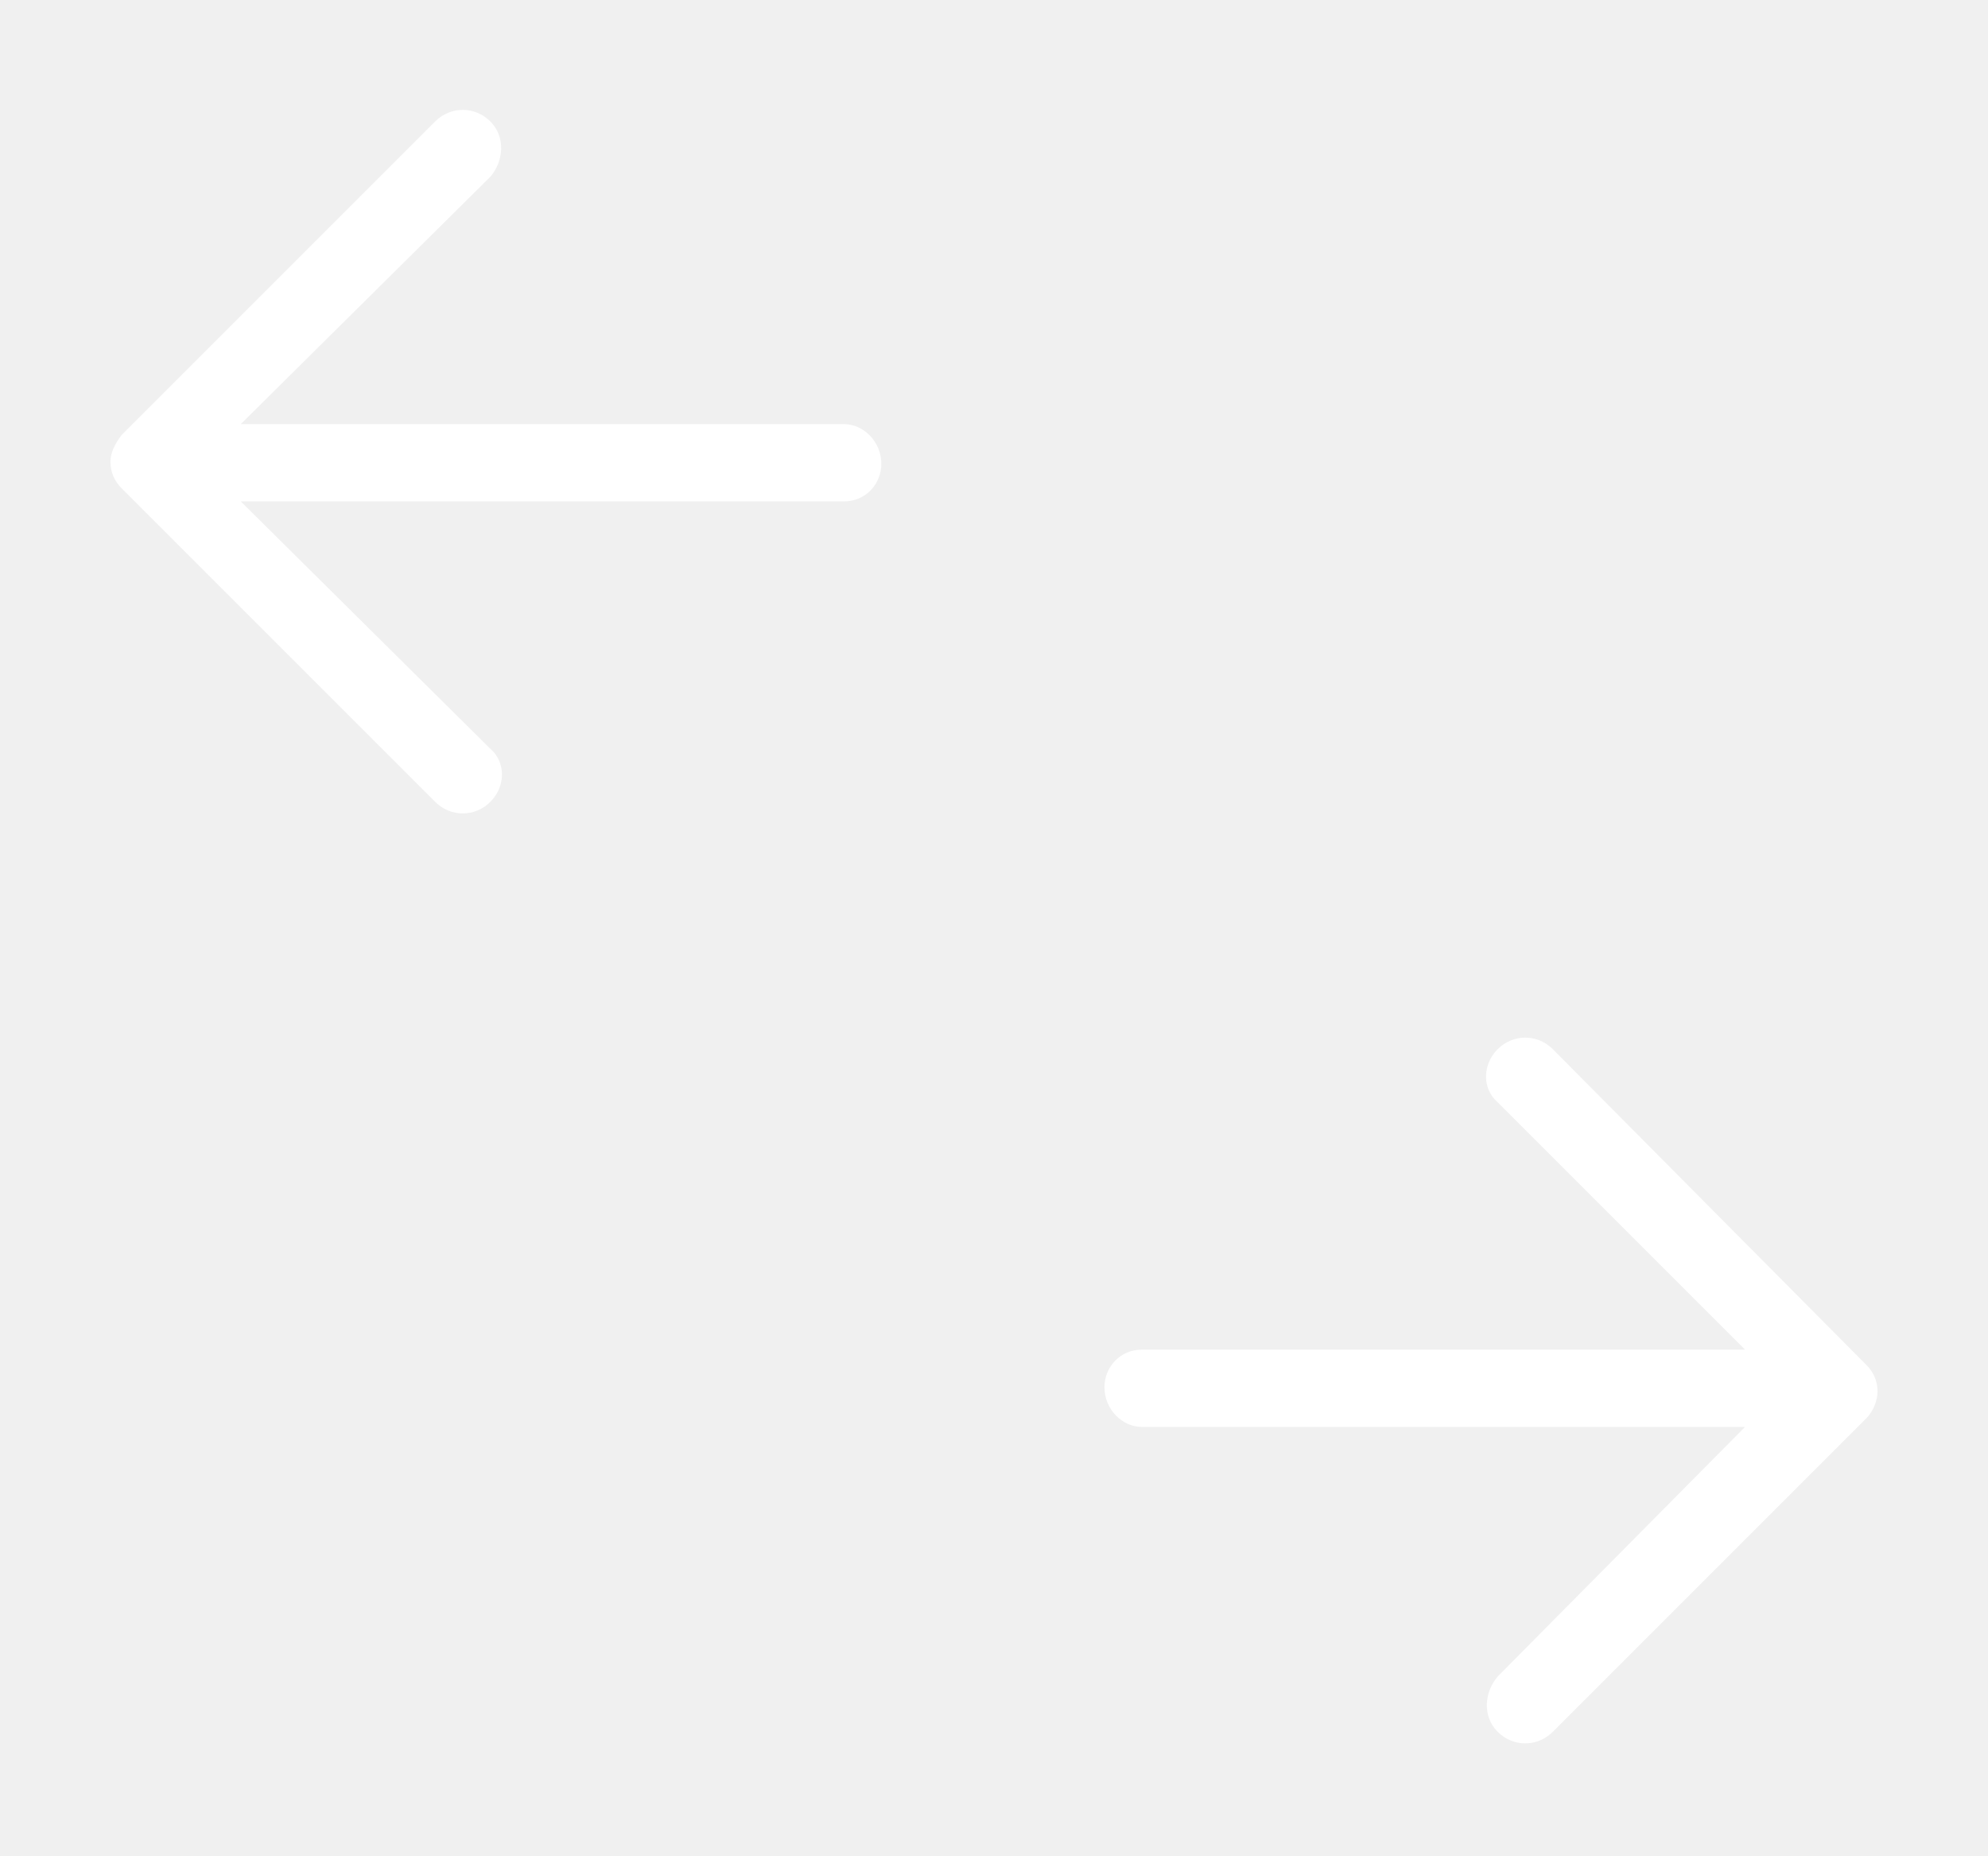
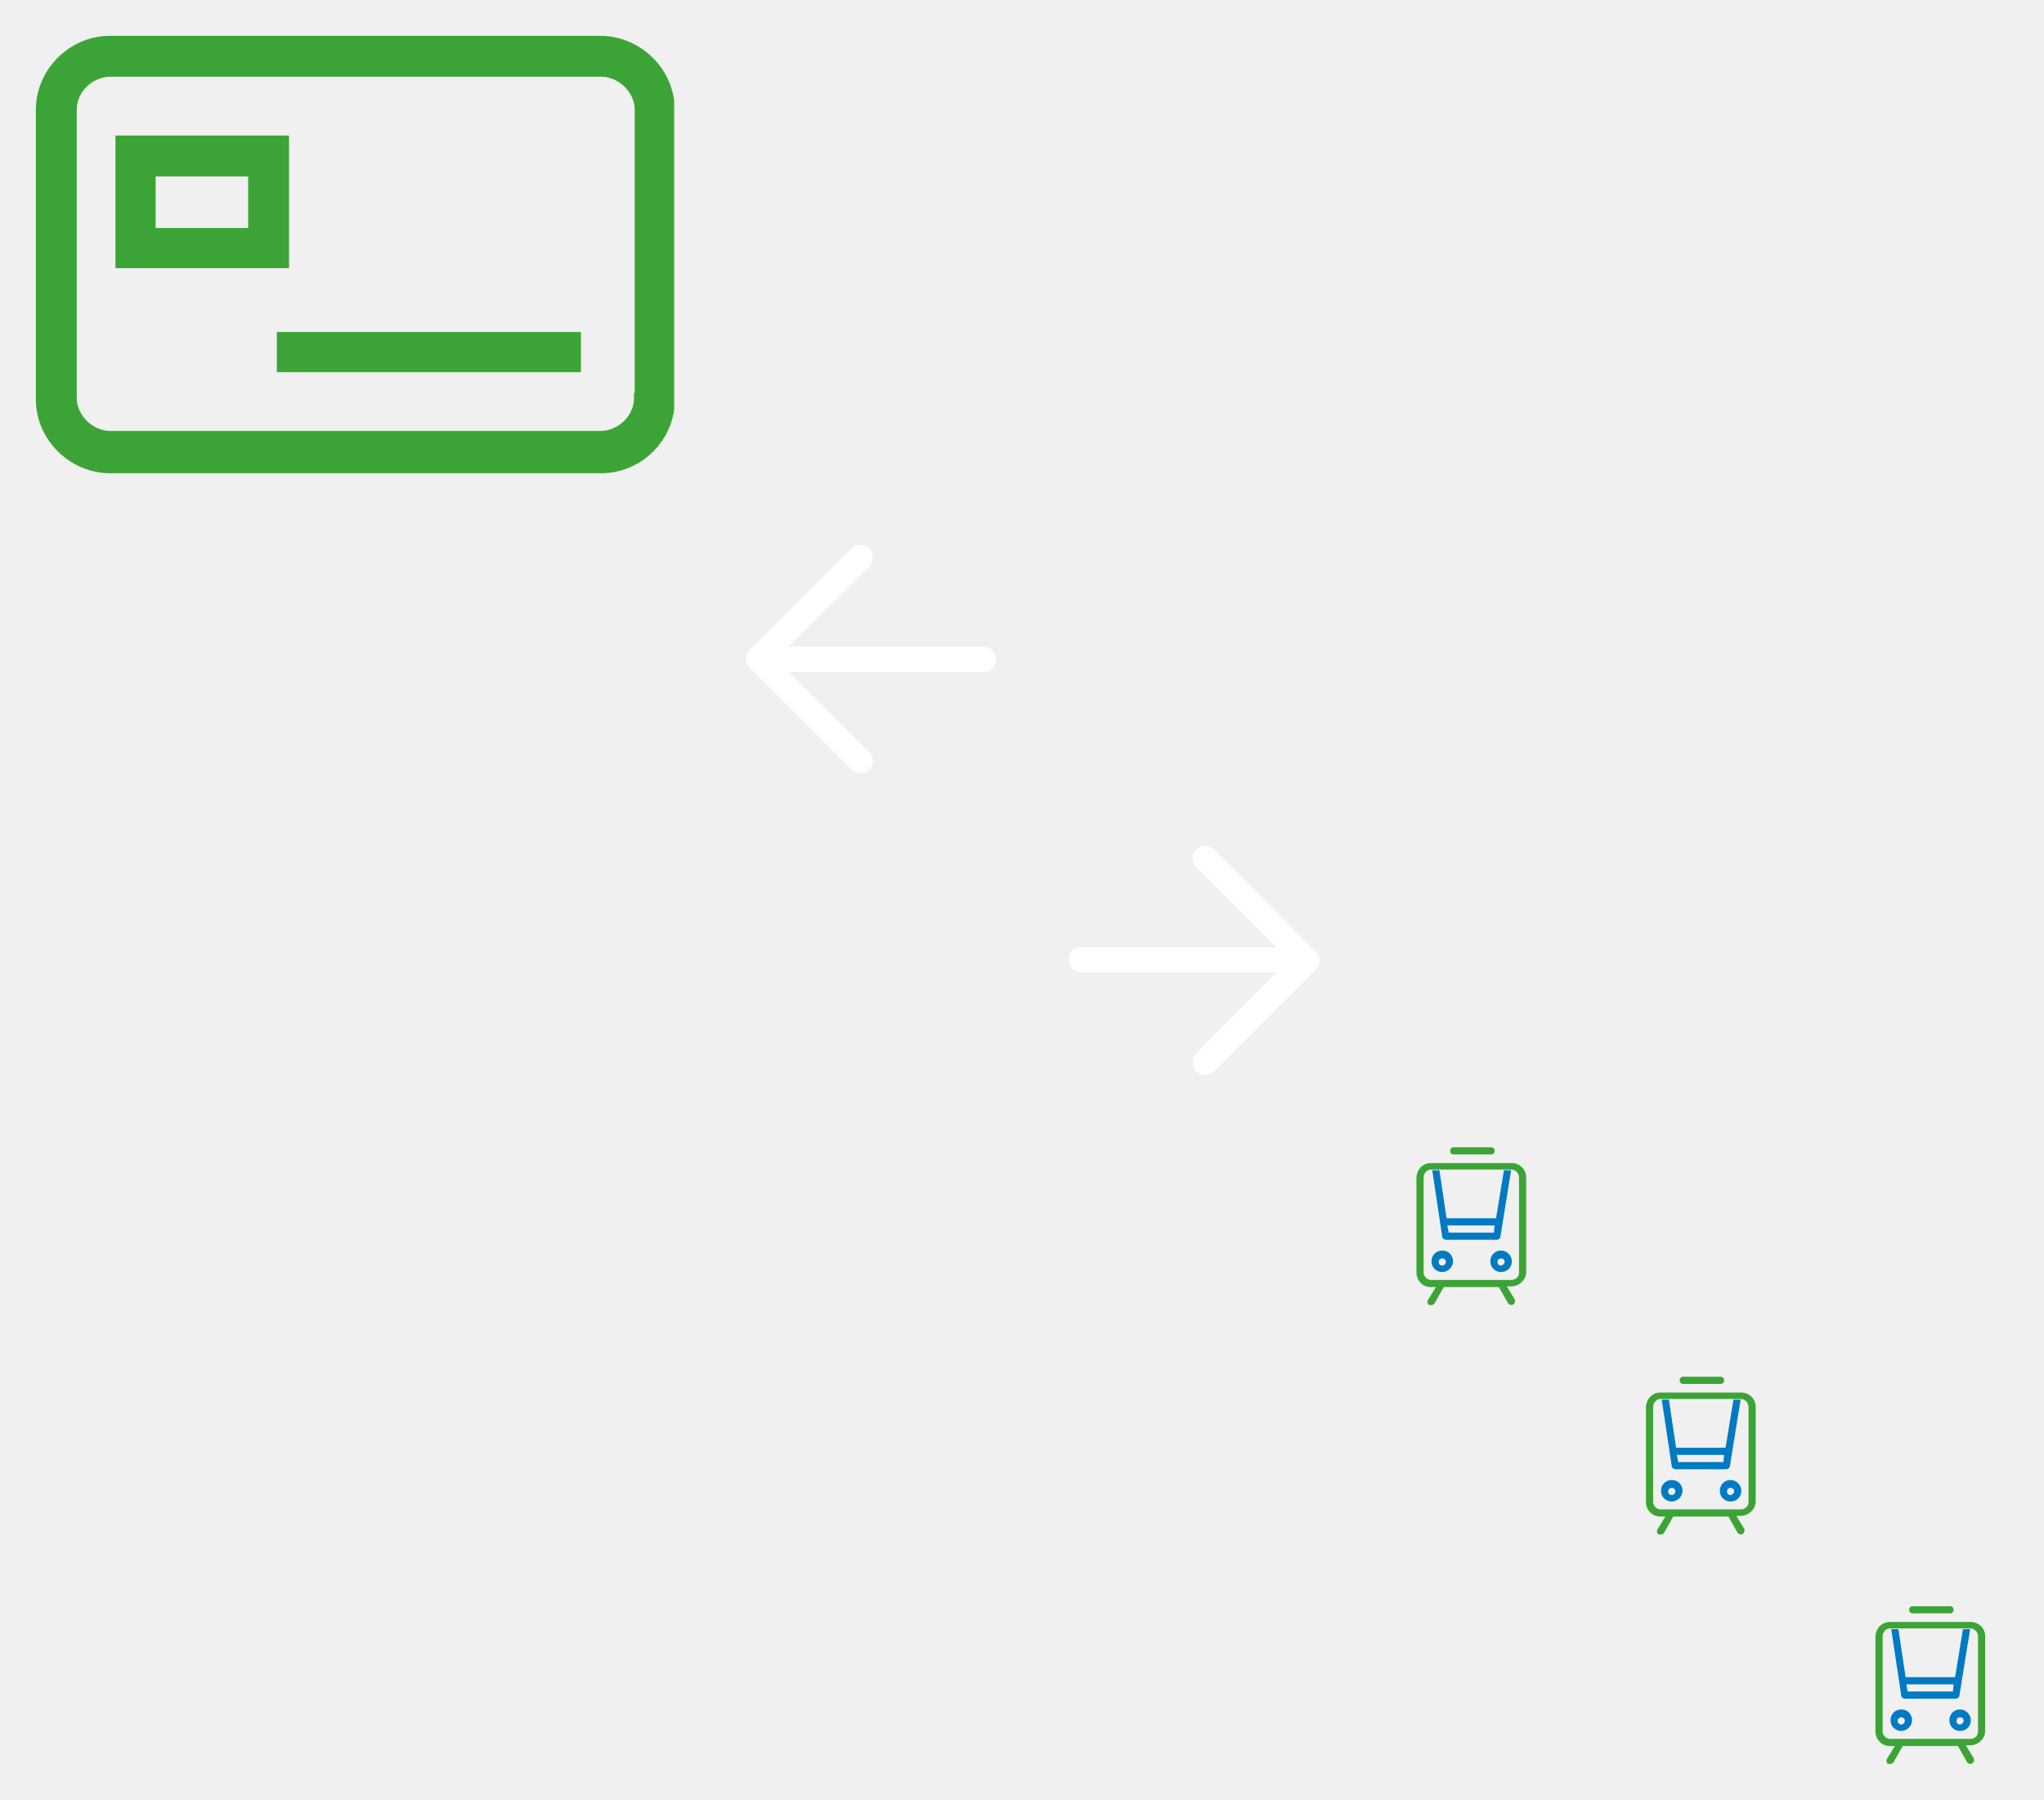
- <svg xmlns="http://www.w3.org/2000/svg" width="90" height="84" viewBox="0 0 90 84">
-   <svg id="larrow" viewBox="-5 -5 45 41.9" width="45" height="41.9">
-     <style>.ast0{fill:#fff}</style>
-     <path class="ast0" d="M14.7 31.3c.7.7 1.8.7 2.5 0s.7-1.8 0-2.4L5.9 17.7h27.3c1 0 1.7-.8 1.7-1.7 0-1-.8-1.8-1.7-1.8H5.9L17.2 3c.6-.7.7-1.8 0-2.5s-1.8-.7-2.5 0L.5 14.7c-.3.4-.5.8-.5 1.2 0 .5.2.9.5 1.2l14.2 14.2z" />
+ <svg xmlns="http://www.w3.org/2000/svg" width="285" height="251" viewBox="0 0 285 251">
+   <svg width="99" height="71" viewBox="-5 -5 99 71" id="cards_green">
+     <path fill="#3CA436" d="M35.3 13.9H11.1v18.5h24.2V13.9zm-5.7 12.9H16.7v-7.2h12.9v7.2zm4 14.5H76v5.6H33.6z" />
+     <path fill="#3CA436" d="M78.7 0H10.3C4.7 0 0 4.7 0 10.3v40.4C0 56.3 4.7 61 10.4 61h68.4c5.1 0 9.5-3.8 10.2-8.9v-43C88.4 4 83.9 0 78.7 0zm4.7 49.8v.7c0 2.5-2.2 4.6-4.7 4.6H10.4c-2.5 0-4.7-2.2-4.7-4.6V10.3c0-2.5 2.2-4.6 4.7-4.6h68.4c2.5 0 4.7 2.2 4.7 4.6v39.5z" />
  </svg>
-   <svg id="rarrow" viewBox="-5 -5 45 41.9" width="45" height="41.9" x="45" y="42">
+   <svg id="larrow" viewBox="-5 -5 45 41.9" width="45" height="41.9" x="99" y="71">
    <style>.bst0{fill:#fff}</style>
-     <path class="bst0" d="M20.3.5c-.7-.7-1.8-.7-2.5 0s-.7 1.8 0 2.4L29 14.1H1.7c-1 0-1.7.8-1.7 1.7 0 1 .8 1.8 1.7 1.8H29L17.8 28.9c-.6.7-.7 1.8 0 2.5s1.8.7 2.5 0l14.2-14.2c.3-.3.5-.8.5-1.2 0-.5-.2-.9-.5-1.2L20.3.5z" />
+     <path class="bst0" d="M14.7 31.3c.7.7 1.8.7 2.5 0s.7-1.8 0-2.4L5.9 17.7h27.3c1 0 1.7-.8 1.7-1.7 0-1-.8-1.8-1.7-1.8H5.9L17.2 3c.6-.7.7-1.8 0-2.5s-1.8-.7-2.5 0L.5 14.7c-.3.4-.5.8-.5 1.2 0 .5.2.9.5 1.2l14.2 14.2z" />
+   </svg>
+   <svg id="rarrow" viewBox="-5 -5 45 41.9" width="45" height="41.9" x="144" y="113">
+     <style>.cst0{fill:#fff}</style>
+     <path class="cst0" d="M20.3.5c-.7-.7-1.8-.7-2.5 0s-.7 1.8 0 2.4L29 14.1H1.7c-1 0-1.7.8-1.7 1.7 0 1 .8 1.8 1.7 1.8H29L17.8 28.9c-.6.7-.7 1.8 0 2.5s1.8.7 2.5 0l14.2-14.2c.3-.3.5-.8.5-1.2 0-.5-.2-.9-.5-1.2L20.3.5z" />
+   </svg>
+   <svg width="32" height="32" viewBox="-5 -5 32 32" id="transport_type_1" x="189" y="155">
+     <path fill="#007AC3" d="M7.1 14.4c-.9 0-1.5.7-1.5 1.5 0 .9.7 1.5 1.5 1.5s1.5-.7 1.5-1.5-.6-1.5-1.5-1.5zm0 2.1c-.3 0-.5-.2-.5-.5s.2-.5.5-.5.5.2.5.5c0 .2-.2.5-.5.5zm8.2-2.1c-.9 0-1.5.7-1.5 1.5 0 .9.7 1.5 1.5 1.5.9 0 1.5-.7 1.5-1.5s-.7-1.5-1.5-1.5zm0 2.1c-.3 0-.5-.2-.5-.5s.2-.5.5-.5.5.2.5.5c0 .2-.3.5-.5.5zm.4-13.3l-1.1 6.7H7.7l-1-6.7h-1l1.4 9.3c0 .2.3.4.5.4h7.1c.2 0 .5-.2.5-.4l1.5-9.3h-1zm-1.4 8.7H8l-.2-1h6.6l-.1 1z" />
+     <path fill="#3CA436" d="M16.8 2.2H5.5c-1.1 0-2 .9-2 2.1v13.2c0 1.1.9 2 2 2h.7l-1.1 1.8c-.1.2-.1.6.2.7h.3c.2 0 .3-.1.4-.2l1.3-2.3H15l1.3 2.3c.1.1.3.2.4.2.1 0 .2 0 .3-.1.2-.1.3-.4.2-.7l-1.1-1.8h.6c1.1 0 2.1-.9 2.1-2V4.2c0-1.1-.9-2-2-2zm1 15.3c0 .6-.5 1-1.1 1H5.5c-.5 0-1-.5-1-1V4.2c0-.6.5-1.1 1-1.1h11.2c.6 0 1.1.5 1.1 1.1v13.3zM13.9 1c.3 0 .5-.2.5-.5s-.2-.5-.5-.5H8.7c-.3 0-.5.2-.5.5s.2.5.5.5h5.2z" />
+   </svg>
+   <svg width="32" height="32" viewBox="-5 -5 32 32" id="transport_type_2" x="221" y="187">
+     <path fill="#007AC3" d="M7.1 14.4c-.9 0-1.5.7-1.5 1.5 0 .9.7 1.5 1.5 1.5s1.5-.7 1.5-1.5-.6-1.5-1.5-1.5zm0 2.1c-.3 0-.5-.2-.5-.5s.2-.5.5-.5.5.2.5.5c0 .2-.2.5-.5.5zm8.2-2.1c-.9 0-1.5.7-1.5 1.5 0 .9.7 1.5 1.5 1.5.9 0 1.5-.7 1.5-1.5s-.7-1.5-1.5-1.5zm0 2.1c-.3 0-.5-.2-.5-.5s.2-.5.5-.5.5.2.5.5c0 .2-.3.5-.5.5zm.4-13.3l-1.1 6.7H7.7l-1-6.7h-1l1.4 9.3c0 .2.3.4.5.4h7.1c.2 0 .5-.2.5-.4l1.5-9.3h-1zm-1.4 8.7H8l-.2-1h6.6l-.1 1z" />
+     <path fill="#3CA436" d="M16.8 2.2H5.5c-1.1 0-2 .9-2 2.1v13.2c0 1.1.9 2 2 2h.7l-1.1 1.8c-.1.2-.1.6.2.7h.3c.2 0 .3-.1.4-.2l1.3-2.3H15l1.3 2.3c.1.1.3.2.4.2.1 0 .2 0 .3-.1.2-.1.3-.4.2-.7l-1.1-1.8h.6c1.1 0 2.1-.9 2.1-2V4.2c0-1.1-.9-2-2-2zm1 15.3c0 .6-.5 1-1.1 1H5.5c-.5 0-1-.5-1-1V4.2c0-.6.5-1.1 1-1.1h11.2c.6 0 1.1.5 1.1 1.1v13.3zM13.9 1c.3 0 .5-.2.5-.5s-.2-.5-.5-.5H8.7c-.3 0-.5.2-.5.5s.2.5.5.5h5.2z" />
+   </svg>
+   <svg width="32" height="32" viewBox="-5 -5 32 32" id="transport_type_3" x="253" y="219">
+     <path fill="#007AC3" d="M7.1 14.4c-.9 0-1.5.7-1.5 1.5 0 .9.7 1.5 1.5 1.5s1.5-.7 1.5-1.5-.6-1.5-1.5-1.5zm0 2.1c-.3 0-.5-.2-.5-.5s.2-.5.5-.5.5.2.5.5c0 .2-.2.5-.5.5zm8.2-2.1c-.9 0-1.5.7-1.5 1.5 0 .9.7 1.5 1.5 1.5.9 0 1.5-.7 1.5-1.5s-.7-1.5-1.5-1.5zm0 2.1c-.3 0-.5-.2-.5-.5s.2-.5.5-.5.5.2.5.5c0 .2-.3.5-.5.5zm.4-13.3l-1.1 6.7H7.7l-1-6.7h-1l1.4 9.3c0 .2.3.4.5.4h7.1c.2 0 .5-.2.5-.4l1.5-9.3h-1zm-1.4 8.7H8l-.2-1h6.6l-.1 1z" />
+     <path fill="#3CA436" d="M16.8 2.2H5.5c-1.1 0-2 .9-2 2.1v13.2c0 1.1.9 2 2 2h.7l-1.1 1.8c-.1.2-.1.6.2.7h.3c.2 0 .3-.1.4-.2l1.3-2.3H15l1.3 2.3c.1.1.3.2.4.2.1 0 .2 0 .3-.1.2-.1.3-.4.2-.7l-1.1-1.8h.6c1.1 0 2.1-.9 2.1-2V4.2c0-1.1-.9-2-2-2zm1 15.3c0 .6-.5 1-1.1 1H5.5c-.5 0-1-.5-1-1V4.2c0-.6.5-1.1 1-1.1h11.2c.6 0 1.1.5 1.1 1.1v13.3zM13.9 1c.3 0 .5-.2.5-.5s-.2-.5-.5-.5H8.7c-.3 0-.5.2-.5.5s.2.5.5.5h5.2z" />
  </svg>
</svg>
